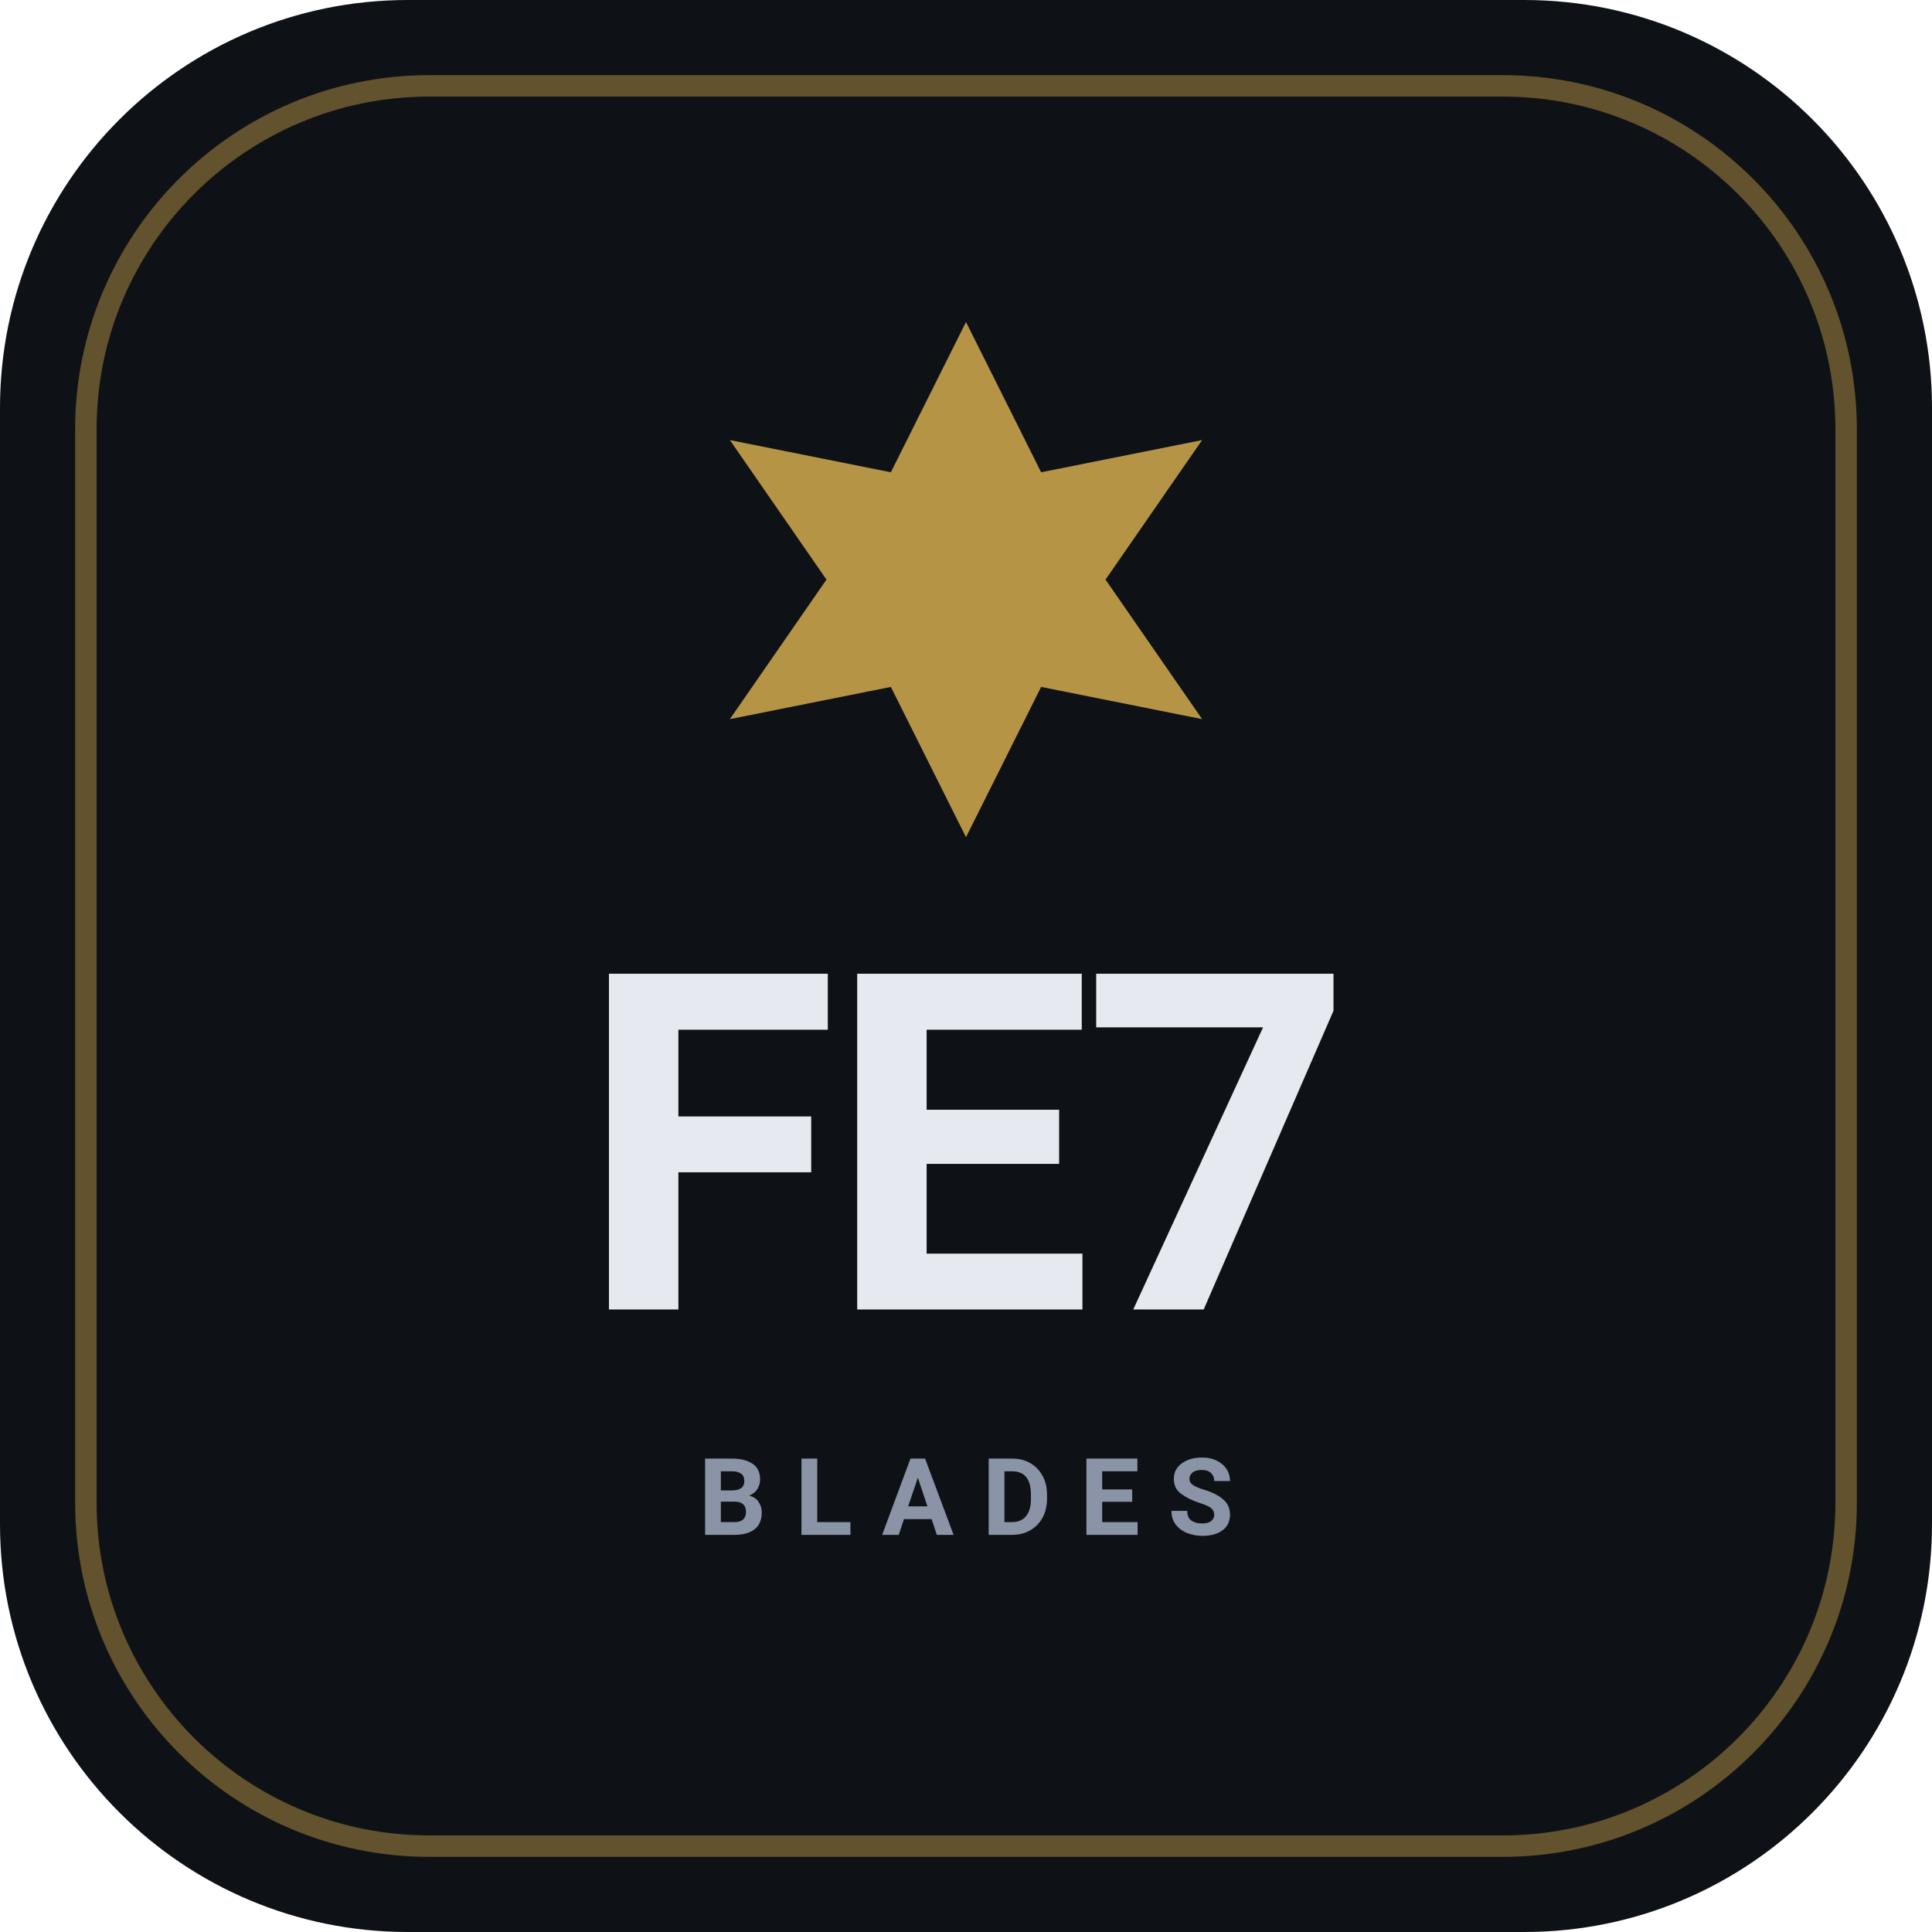
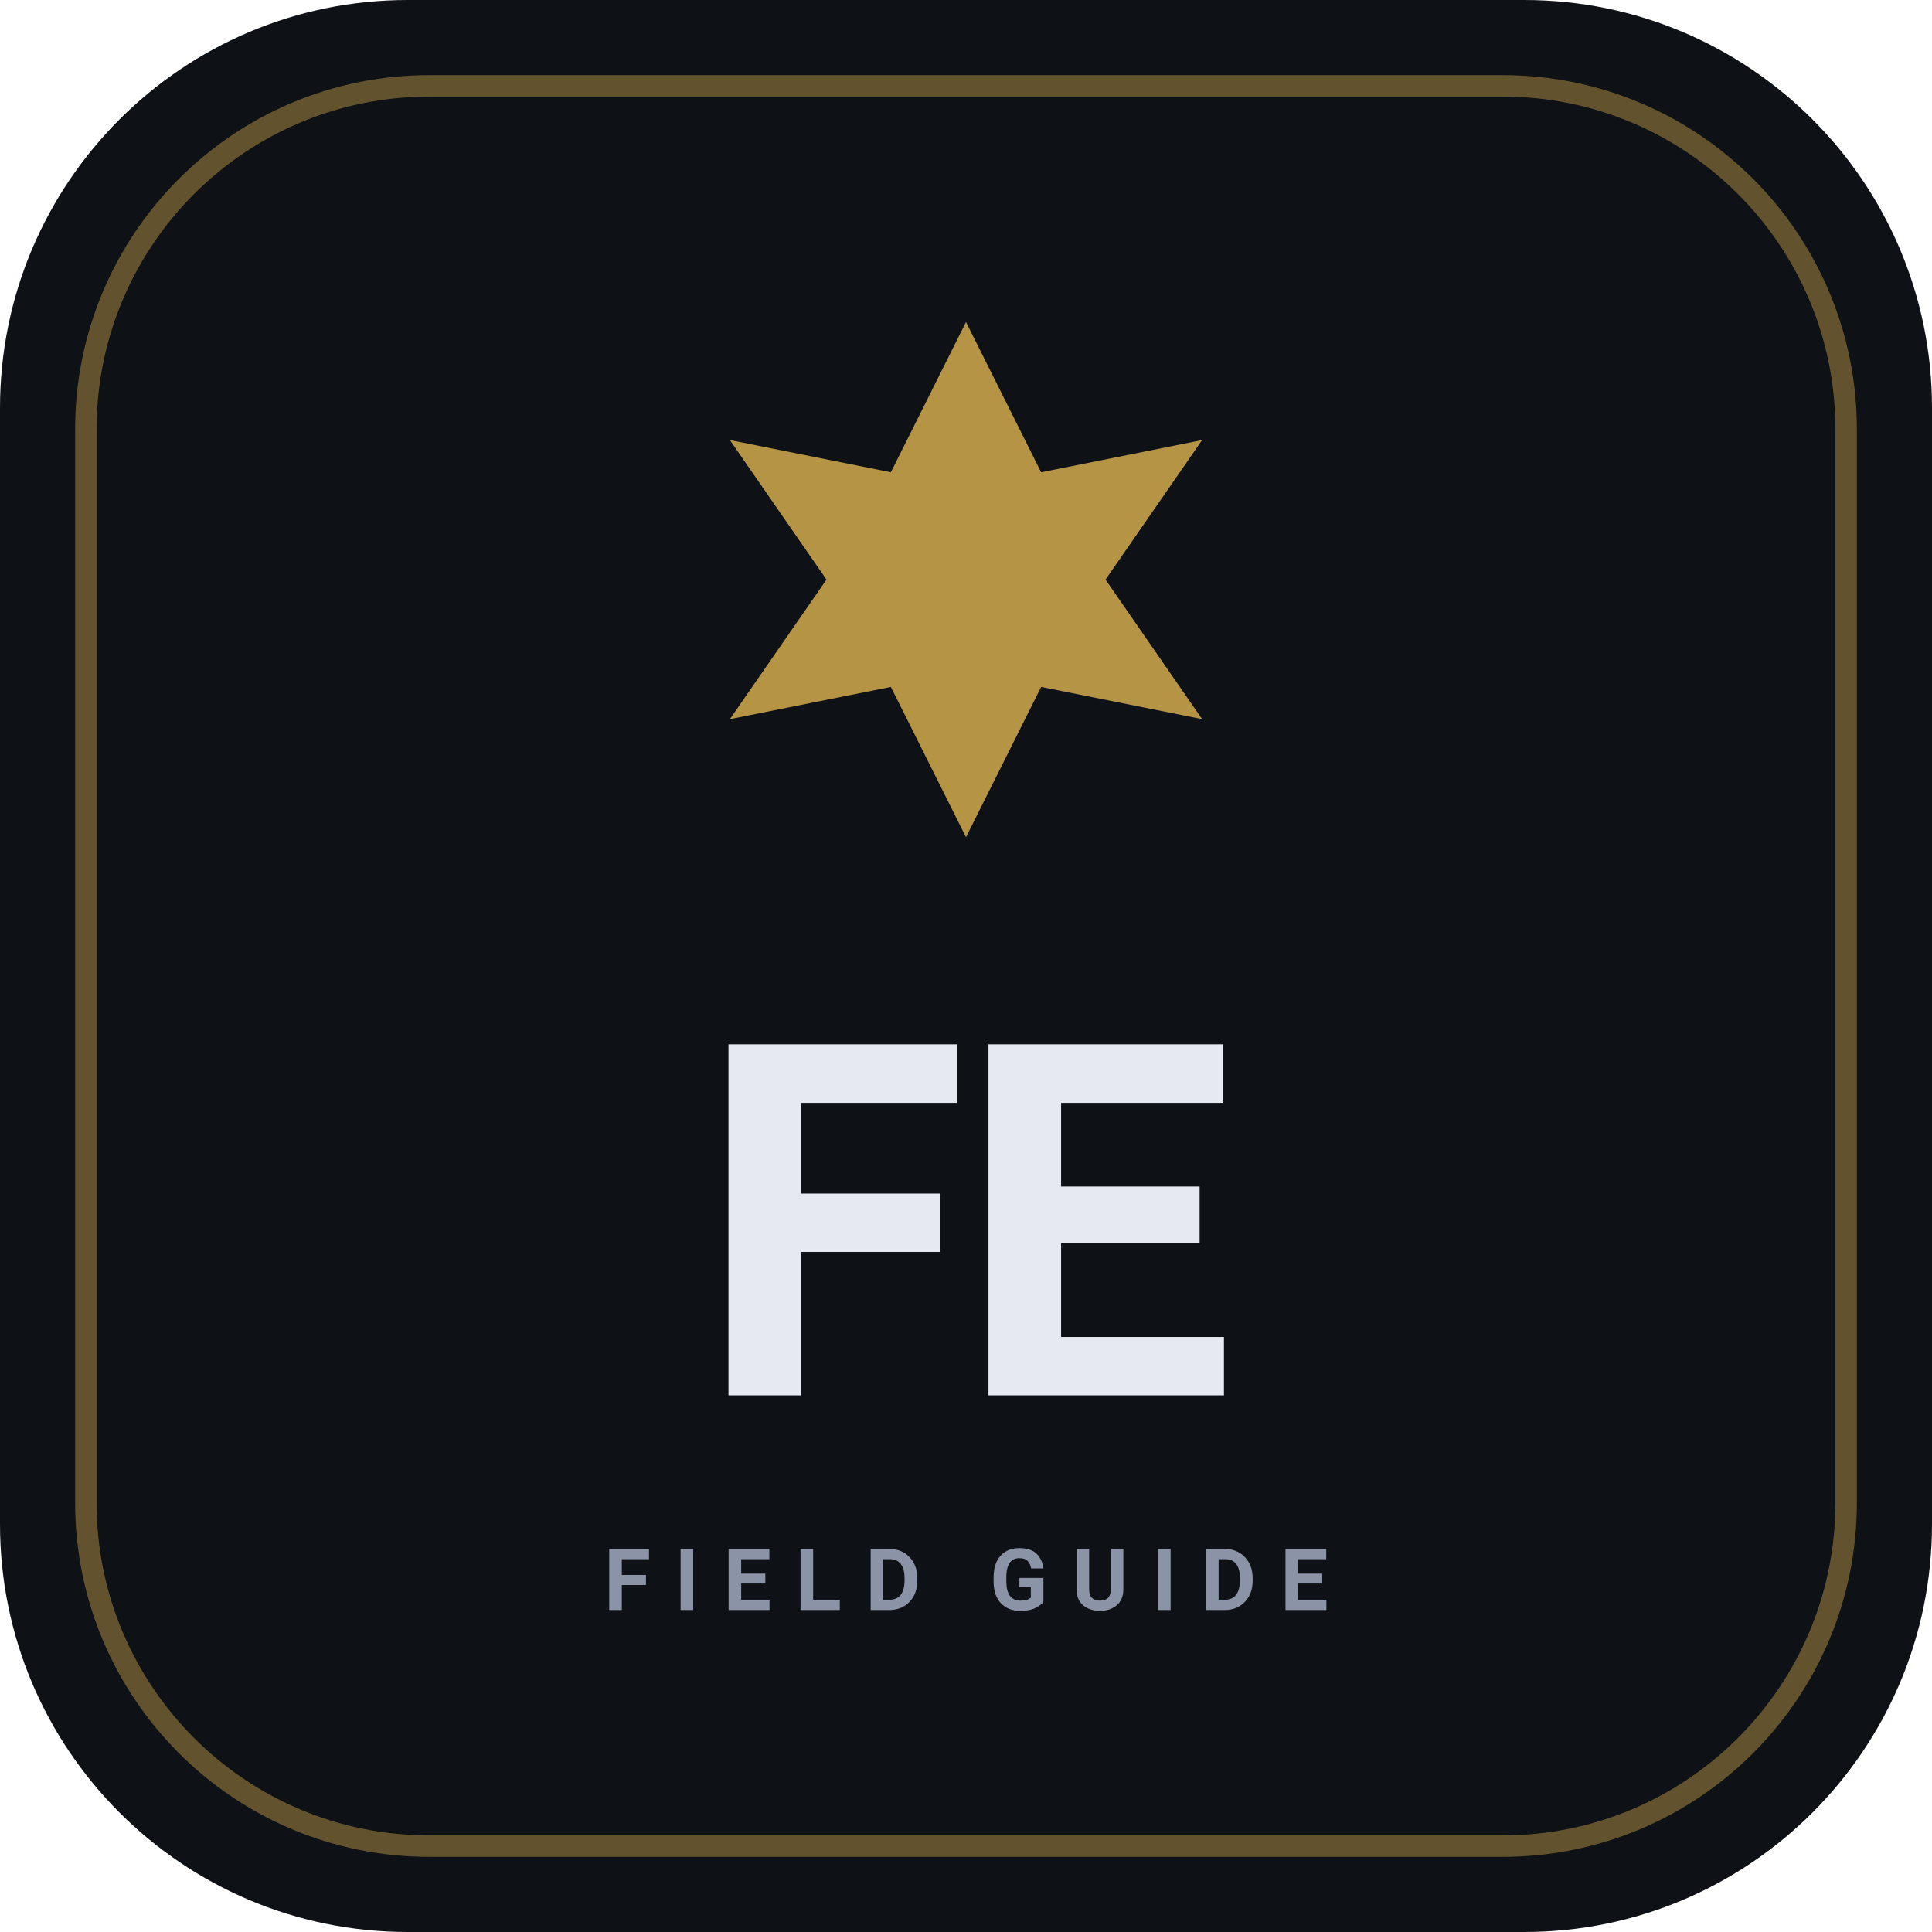
<svg xmlns="http://www.w3.org/2000/svg" viewBox="0 0 180 180">
  <rect width="180" height="180" rx="38" fill="#0E1116" />
  <rect x="8" y="8" width="164" height="164" rx="32" fill="none" stroke="#C8A24A" stroke-opacity=".45" stroke-width="2" />
  <g fill="#C8A24A">
    <path d="M90 30l7 14 15-3-9 13 9 13-15-3-7 14-7-14-15 3 9-13-9-13 15 3z" opacity=".9" />
  </g>
-   <text x="90" y="122" text-anchor="middle" font-family="-apple-system,Segoe UI,Roboto,sans-serif" font-size="44" font-weight="700" fill="#E6EAF0" letter-spacing="-1">FE7</text>
-   <text x="90" y="143" text-anchor="middle" font-family="-apple-system,Segoe UI,Roboto,sans-serif" font-size="10" font-weight="600" fill="#8A94A6" letter-spacing="2.6">BLADES</text>
+   <text x="90" y="130" text-anchor="middle" font-family="-apple-system,Segoe UI,Roboto,sans-serif" font-size="46" font-weight="700" fill="#E6EAF0" letter-spacing="-1">FE</text>
+   <text x="90" y="150" text-anchor="middle" font-family="-apple-system,Segoe UI,Roboto,sans-serif" font-size="8" font-weight="600" fill="#8A94A6" letter-spacing="2.2">FIELD GUIDE</text>
</svg>
